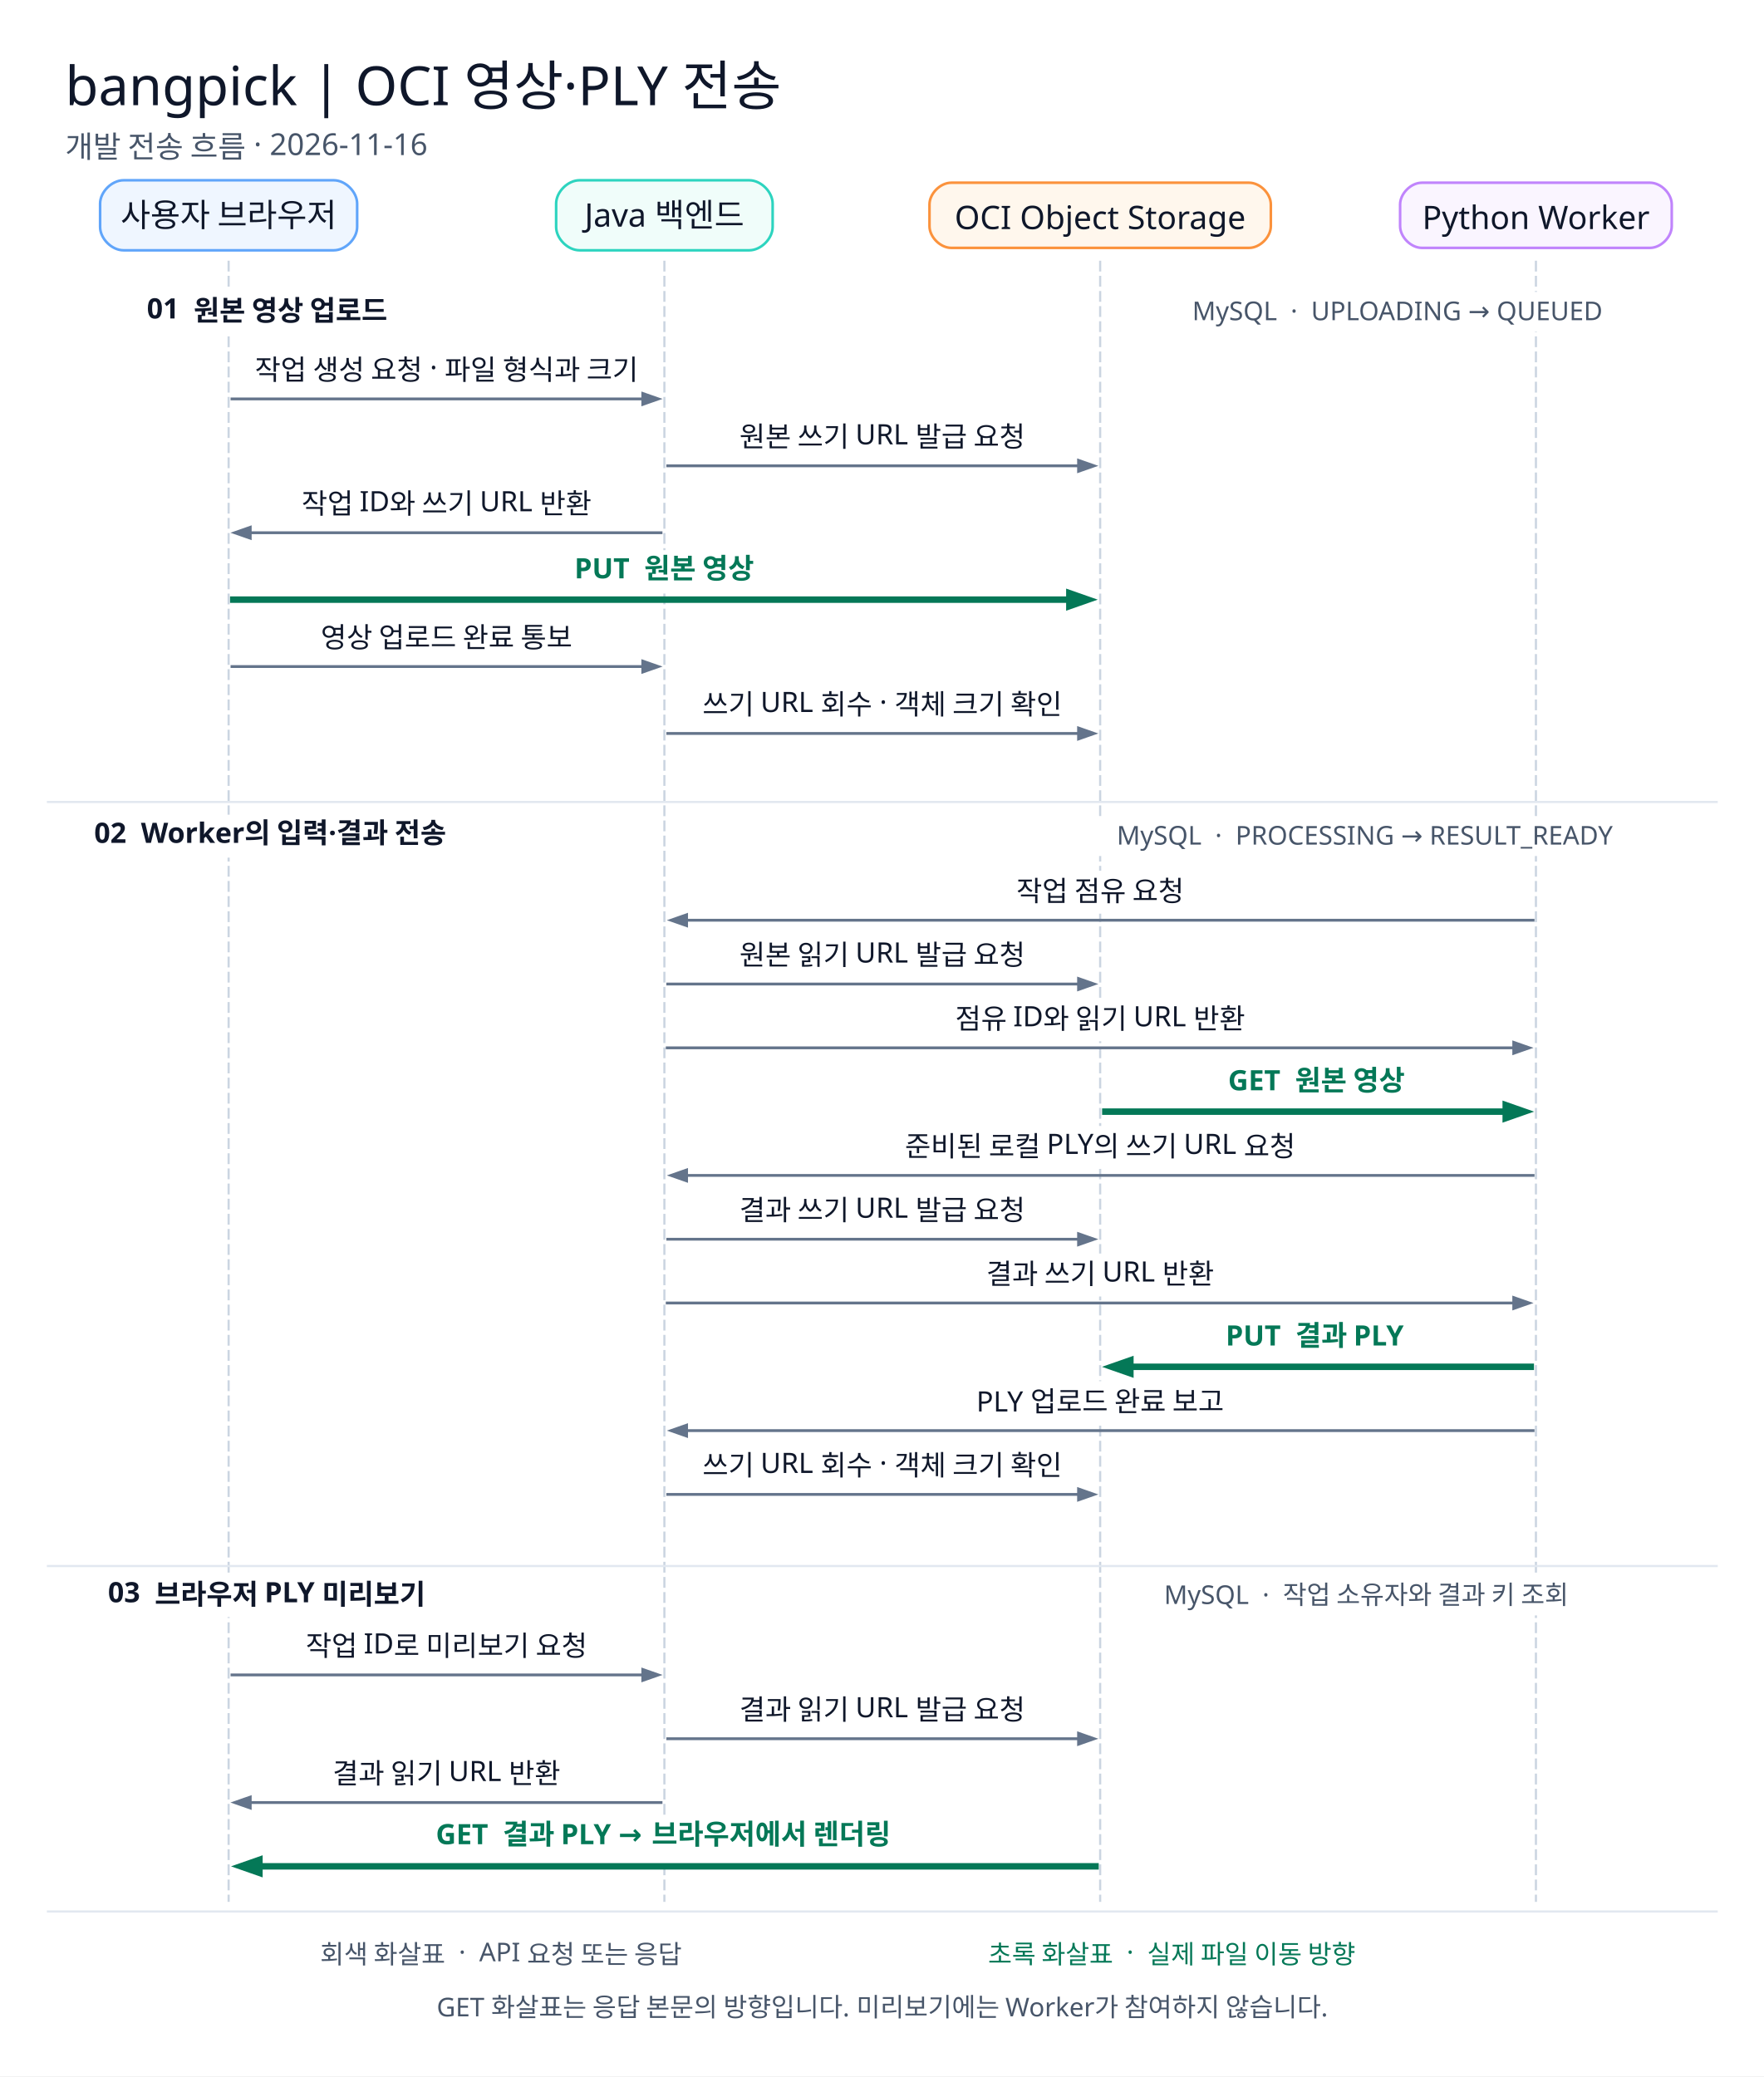
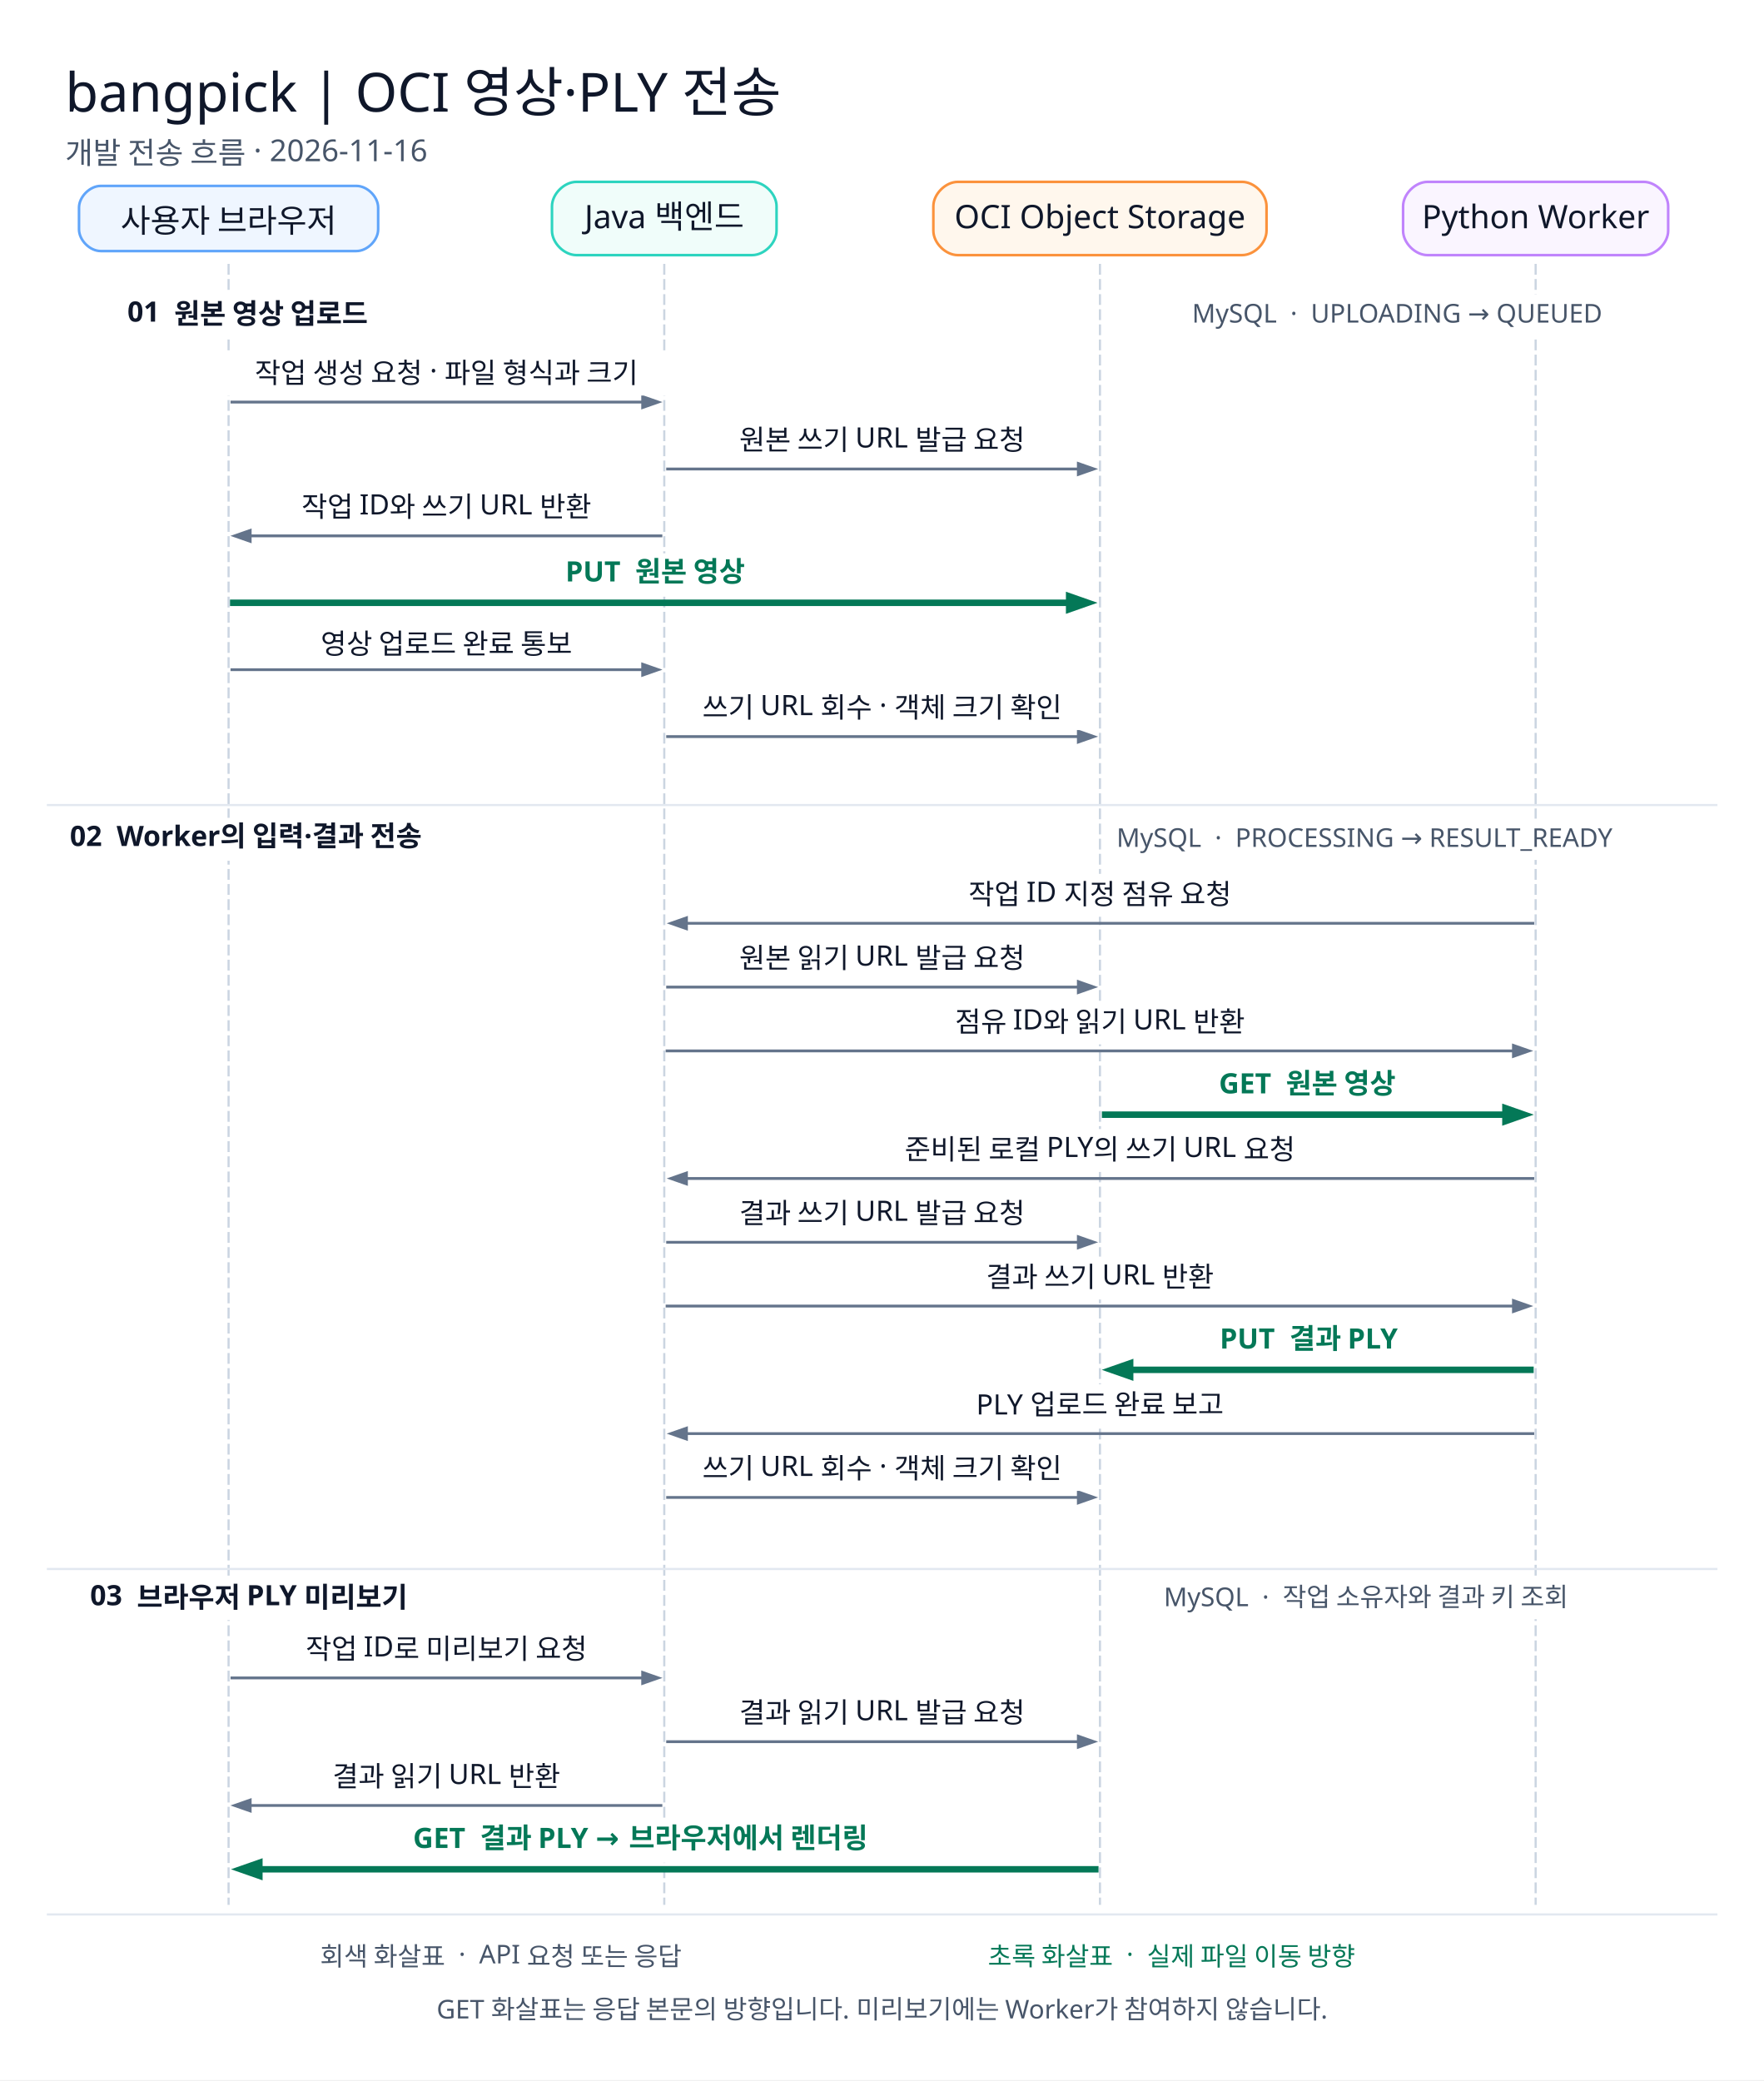
- <svg xmlns="http://www.w3.org/2000/svg" width="816pt" height="961pt" viewBox="0.00 0.00 816.00 961.00">
-   <g id="graph0" class="graph" transform="scale(1 1) rotate(0) translate(20.16 940.51)">
-     <polygon fill="white" stroke="none" points="-20.16,20.16 -20.16,-940.51 796.18,-940.51 796.18,20.16 -20.16,20.16" />
-     <text xml:space="preserve" text-anchor="start" x="10" y="-891.85" font-family="sans-serif" font-size="25.00" fill="#0f172a">bangpick | OCI 영상·PLY 전송</text>
-     <text xml:space="preserve" text-anchor="start" x="10" y="-867.6" font-family="sans-serif" font-size="14.00" fill="#475569">개발 전송 흐름 · 2026-11-16</text>
+ <svg xmlns="http://www.w3.org/2000/svg" width="816pt" height="963pt" viewBox="0.00 0.00 816.00 963.00">
+   <g id="graph0" class="graph" transform="scale(1 1) rotate(0) translate(20.16 942.38)">
+     <polygon fill="white" stroke="none" points="-20.16,20.16 -20.16,-942.38 796.18,-942.38 796.18,20.16 -20.16,20.16" />
+     <text xml:space="preserve" text-anchor="start" x="10" y="-890.72" font-family="sans-serif" font-size="25.00" fill="#0f172a">bangpick | OCI 영상·PLY 전송</text>
+     <text xml:space="preserve" text-anchor="start" x="10" y="-866.61" font-family="sans-serif" font-size="14.00" fill="#475569">개발 전송 흐름 · 2026-11-16</text>
    <g id="edge1" class="edge">
-       <path fill="none" stroke="#cbd5e1" stroke-dasharray="5,2" d="M85.61,-819.88C85.61,-791.86 85.61,-88.01 85.61,-60.53" />
+       <path fill="none" stroke="#cbd5e1" stroke-dasharray="5,2" d="M85.61,-820.26C85.61,-792.24 85.61,-88.39 85.61,-60.9" />
    </g>
    <g id="edge2" class="edge">
-       <path fill="none" stroke="#cbd5e1" stroke-dasharray="5,2" d="M287.21,-819.88C287.21,-791.86 287.21,-88.01 287.21,-60.53" />
+       <path fill="none" stroke="#cbd5e1" stroke-dasharray="5,2" d="M287.21,-820.26C287.21,-792.24 287.21,-88.39 287.21,-60.9" />
    </g>
    <g id="edge3" class="edge">
-       <path fill="none" stroke="#cbd5e1" stroke-dasharray="5,2" d="M488.81,-819.88C488.81,-791.86 488.81,-88.01 488.81,-60.53" />
+       <path fill="none" stroke="#cbd5e1" stroke-dasharray="5,2" d="M488.81,-820.26C488.81,-792.24 488.81,-88.39 488.81,-60.9" />
    </g>
    <g id="edge4" class="edge">
-       <path fill="none" stroke="#cbd5e1" stroke-dasharray="5,2" d="M690.41,-819.88C690.41,-791.86 690.41,-88.01 690.41,-60.53" />
+       <path fill="none" stroke="#cbd5e1" stroke-dasharray="5,2" d="M690.41,-820.26C690.41,-792.24 690.41,-88.39 690.41,-60.9" />
    </g>
    <g id="edge5" class="edge">
-       <path fill="none" stroke="#e2e8f0" d="M1.52,-569.46C30.05,-569.46 746.55,-569.46 774.53,-569.46" />
+       <path fill="none" stroke="#e2e8f0" d="M1.52,-569.84C30.05,-569.84 746.55,-569.84 774.53,-569.84" />
    </g>
    <g id="edge6" class="edge">
-       <path fill="none" stroke="#e2e8f0" d="M1.52,-215.94C30.05,-215.94 746.55,-215.94 774.53,-215.94" />
+       <path fill="none" stroke="#e2e8f0" d="M1.52,-216.31C30.05,-216.31 746.55,-216.31 774.53,-216.31" />
    </g>
    <g id="edge7" class="edge">
-       <path fill="none" stroke="#e2e8f0" d="M1.52,-56.1C30.05,-56.1 746.55,-56.1 774.53,-56.1" />
+       <path fill="none" stroke="#e2e8f0" d="M1.52,-56.47C30.05,-56.47 746.55,-56.47 774.53,-56.47" />
    </g>
    <g id="edge8" class="edge">
-       <path fill="none" stroke="#64748b" stroke-width="1.3" d="M86.51,-755.94C99.04,-755.94 238.92,-755.94 277.44,-755.94" />
-       <polygon fill="#64748b" stroke="#64748b" stroke-width="1.3" points="277.21,-758.46 284.41,-755.94 277.21,-753.42 277.21,-758.46" />
+       <path fill="none" stroke="#64748b" stroke-width="1.3" d="M86.51,-756.32C99.04,-756.32 238.92,-756.32 277.44,-756.32" />
+       <polygon fill="#64748b" stroke="#64748b" stroke-width="1.3" points="277.21,-758.84 284.41,-756.32 277.21,-753.8 277.21,-758.84" />
    </g>
    <g id="edge9" class="edge">
-       <path fill="none" stroke="#64748b" stroke-width="1.3" d="M288.11,-724.98C300.64,-724.98 440.52,-724.98 479.04,-724.98" />
-       <polygon fill="#64748b" stroke="#64748b" stroke-width="1.3" points="478.81,-727.5 486.01,-724.98 478.81,-722.46 478.81,-727.5" />
+       <path fill="none" stroke="#64748b" stroke-width="1.3" d="M288.11,-725.35C300.64,-725.35 440.52,-725.35 479.04,-725.35" />
+       <polygon fill="#64748b" stroke="#64748b" stroke-width="1.3" points="478.81,-727.88 486.01,-725.36 478.81,-722.84 478.81,-727.88" />
    </g>
    <g id="edge10" class="edge">
-       <path fill="none" stroke="#64748b" stroke-width="1.3" d="M286.31,-694.02C273.78,-694.02 133.89,-694.02 95.37,-694.02" />
-       <polygon fill="#64748b" stroke="#64748b" stroke-width="1.3" points="95.61,-691.5 88.41,-694.02 95.61,-696.54 95.61,-691.5" />
+       <path fill="none" stroke="#64748b" stroke-width="1.3" d="M286.31,-694.4C273.78,-694.4 133.89,-694.4 95.37,-694.4" />
+       <polygon fill="#64748b" stroke="#64748b" stroke-width="1.3" points="95.61,-691.88 88.41,-694.4 95.61,-696.92 95.61,-691.88" />
    </g>
    <g id="edge11" class="edge">
-       <path fill="none" stroke="#047857" stroke-width="3" d="M86.26,-663.06C102.22,-663.06 405.56,-663.06 474.81,-663.06" />
-       <polygon fill="#047857" stroke="#047857" stroke-width="3" points="474.56,-666.07 483.16,-663.06 474.56,-660.05 474.56,-666.07" />
+       <path fill="none" stroke="#047857" stroke-width="3" d="M86.26,-663.43C102.22,-663.43 405.56,-663.43 474.81,-663.43" />
+       <polygon fill="#047857" stroke="#047857" stroke-width="3" points="474.56,-666.45 483.16,-663.44 474.56,-660.43 474.56,-666.45" />
    </g>
    <g id="edge12" class="edge">
-       <path fill="none" stroke="#64748b" stroke-width="1.3" d="M86.51,-632.1C99.04,-632.1 238.92,-632.1 277.44,-632.1" />
-       <polygon fill="#64748b" stroke="#64748b" stroke-width="1.3" points="277.21,-634.62 284.41,-632.1 277.21,-629.58 277.21,-634.62" />
+       <path fill="none" stroke="#64748b" stroke-width="1.3" d="M86.51,-632.47C99.04,-632.47 238.92,-632.47 277.44,-632.47" />
+       <polygon fill="#64748b" stroke="#64748b" stroke-width="1.3" points="277.21,-635 284.41,-632.48 277.21,-629.96 277.21,-635" />
    </g>
    <g id="edge13" class="edge">
-       <path fill="none" stroke="#64748b" stroke-width="1.3" d="M288.11,-601.14C300.64,-601.14 440.52,-601.14 479.04,-601.14" />
-       <polygon fill="#64748b" stroke="#64748b" stroke-width="1.3" points="478.81,-603.66 486.01,-601.14 478.81,-598.62 478.81,-603.66" />
+       <path fill="none" stroke="#64748b" stroke-width="1.3" d="M288.11,-601.52C300.64,-601.52 440.52,-601.52 479.04,-601.52" />
+       <polygon fill="#64748b" stroke="#64748b" stroke-width="1.3" points="478.81,-604.04 486.01,-601.52 478.81,-599 478.81,-604.04" />
    </g>
    <g id="edge14" class="edge">
-       <path fill="none" stroke="#64748b" stroke-width="1.3" d="M689.75,-514.74C673.49,-514.74 358.69,-514.74 297.47,-514.74" />
-       <polygon fill="#64748b" stroke="#64748b" stroke-width="1.3" points="297.48,-512.22 290.28,-514.74 297.48,-517.26 297.48,-512.22" />
+       <path fill="none" stroke="#64748b" stroke-width="1.3" d="M689.75,-515.12C673.49,-515.12 358.69,-515.12 297.47,-515.12" />
+       <polygon fill="#64748b" stroke="#64748b" stroke-width="1.3" points="297.48,-512.6 290.28,-515.12 297.48,-517.64 297.48,-512.6" />
    </g>
    <g id="edge15" class="edge">
-       <path fill="none" stroke="#64748b" stroke-width="1.3" d="M288.11,-485.22C300.64,-485.22 440.52,-485.22 479.04,-485.22" />
-       <polygon fill="#64748b" stroke="#64748b" stroke-width="1.3" points="478.81,-487.74 486.01,-485.22 478.81,-482.7 478.81,-487.74" />
+       <path fill="none" stroke="#64748b" stroke-width="1.3" d="M288.11,-485.59C300.64,-485.59 440.52,-485.59 479.04,-485.59" />
+       <polygon fill="#64748b" stroke="#64748b" stroke-width="1.3" points="478.81,-488.12 486.01,-485.6 478.81,-483.08 478.81,-488.12" />
    </g>
    <g id="edge16" class="edge">
-       <path fill="none" stroke="#64748b" stroke-width="1.3" d="M287.86,-455.7C304.13,-455.7 618.93,-455.7 680.14,-455.7" />
-       <polygon fill="#64748b" stroke="#64748b" stroke-width="1.3" points="680.14,-458.22 687.34,-455.7 680.14,-453.18 680.14,-458.22" />
+       <path fill="none" stroke="#64748b" stroke-width="1.3" d="M287.86,-456.07C304.13,-456.07 618.93,-456.07 680.14,-456.07" />
+       <polygon fill="#64748b" stroke="#64748b" stroke-width="1.3" points="680.14,-458.6 687.34,-456.08 680.14,-453.56 680.14,-458.6" />
    </g>
    <g id="edge17" class="edge">
-       <path fill="none" stroke="#047857" stroke-width="3" d="M489.71,-426.18C501.83,-426.18 633.12,-426.18 676.55,-426.18" />
-       <polygon fill="#047857" stroke="#047857" stroke-width="3" points="676.44,-429.19 685.04,-426.18 676.44,-423.17 676.44,-429.19" />
+       <path fill="none" stroke="#047857" stroke-width="3" d="M489.71,-426.55C501.83,-426.55 633.12,-426.55 676.55,-426.55" />
+       <polygon fill="#047857" stroke="#047857" stroke-width="3" points="676.44,-429.57 685.04,-426.56 676.44,-423.55 676.44,-429.57" />
    </g>
    <g id="edge18" class="edge">
-       <path fill="none" stroke="#64748b" stroke-width="1.3" d="M689.75,-396.66C673.49,-396.66 358.69,-396.66 297.47,-396.66" />
-       <polygon fill="#64748b" stroke="#64748b" stroke-width="1.3" points="297.48,-394.14 290.28,-396.66 297.48,-399.18 297.48,-394.14" />
+       <path fill="none" stroke="#64748b" stroke-width="1.3" d="M689.75,-397.03C673.49,-397.03 358.69,-397.03 297.47,-397.03" />
+       <polygon fill="#64748b" stroke="#64748b" stroke-width="1.3" points="297.48,-394.52 290.28,-397.04 297.48,-399.56 297.48,-394.52" />
    </g>
    <g id="edge19" class="edge">
-       <path fill="none" stroke="#64748b" stroke-width="1.3" d="M288.11,-367.14C300.64,-367.14 440.52,-367.14 479.04,-367.14" />
-       <polygon fill="#64748b" stroke="#64748b" stroke-width="1.3" points="478.81,-369.66 486.01,-367.14 478.81,-364.62 478.81,-369.66" />
+       <path fill="none" stroke="#64748b" stroke-width="1.3" d="M288.11,-367.51C300.64,-367.51 440.52,-367.51 479.04,-367.51" />
+       <polygon fill="#64748b" stroke="#64748b" stroke-width="1.3" points="478.81,-370.04 486.01,-367.52 478.81,-365 478.81,-370.04" />
    </g>
    <g id="edge20" class="edge">
-       <path fill="none" stroke="#64748b" stroke-width="1.3" d="M287.86,-337.62C304.13,-337.62 618.93,-337.62 680.14,-337.62" />
-       <polygon fill="#64748b" stroke="#64748b" stroke-width="1.3" points="680.14,-340.14 687.34,-337.62 680.14,-335.1 680.14,-340.14" />
+       <path fill="none" stroke="#64748b" stroke-width="1.3" d="M287.86,-337.99C304.13,-337.99 618.93,-337.99 680.14,-337.99" />
+       <polygon fill="#64748b" stroke="#64748b" stroke-width="1.3" points="680.14,-340.52 687.34,-338 680.14,-335.48 680.14,-340.52" />
    </g>
    <g id="edge21" class="edge">
-       <path fill="none" stroke="#047857" stroke-width="3" d="M689.51,-308.1C677.39,-308.1 546.1,-308.1 502.67,-308.1" />
-       <polygon fill="#047857" stroke="#047857" stroke-width="3" points="502.78,-305.09 494.18,-308.1 502.78,-311.11 502.78,-305.09" />
+       <path fill="none" stroke="#047857" stroke-width="3" d="M689.51,-308.48C677.39,-308.48 546.1,-308.48 502.67,-308.48" />
+       <polygon fill="#047857" stroke="#047857" stroke-width="3" points="502.78,-305.47 494.18,-308.48 502.78,-311.49 502.78,-305.47" />
    </g>
    <g id="edge22" class="edge">
-       <path fill="none" stroke="#64748b" stroke-width="1.3" d="M689.75,-278.58C673.49,-278.58 358.69,-278.58 297.47,-278.58" />
-       <polygon fill="#64748b" stroke="#64748b" stroke-width="1.3" points="297.48,-276.06 290.28,-278.58 297.48,-281.1 297.48,-276.06" />
+       <path fill="none" stroke="#64748b" stroke-width="1.3" d="M689.75,-278.96C673.49,-278.96 358.69,-278.96 297.47,-278.96" />
+       <polygon fill="#64748b" stroke="#64748b" stroke-width="1.3" points="297.48,-276.44 290.28,-278.96 297.48,-281.48 297.48,-276.44" />
    </g>
    <g id="edge23" class="edge">
-       <path fill="none" stroke="#64748b" stroke-width="1.3" d="M288.11,-249.06C300.64,-249.06 440.52,-249.06 479.04,-249.06" />
-       <polygon fill="#64748b" stroke="#64748b" stroke-width="1.3" points="478.81,-251.58 486.01,-249.06 478.81,-246.54 478.81,-251.58" />
+       <path fill="none" stroke="#64748b" stroke-width="1.3" d="M288.11,-249.43C300.64,-249.43 440.52,-249.43 479.04,-249.43" />
+       <polygon fill="#64748b" stroke="#64748b" stroke-width="1.3" points="478.81,-251.96 486.01,-249.44 478.81,-246.92 478.81,-251.96" />
    </g>
    <g id="edge24" class="edge">
-       <path fill="none" stroke="#64748b" stroke-width="1.3" d="M86.51,-165.54C99.04,-165.54 238.92,-165.54 277.44,-165.54" />
-       <polygon fill="#64748b" stroke="#64748b" stroke-width="1.3" points="277.21,-168.06 284.41,-165.54 277.21,-163.02 277.21,-168.06" />
+       <path fill="none" stroke="#64748b" stroke-width="1.3" d="M86.51,-165.91C99.04,-165.91 238.92,-165.91 277.44,-165.91" />
+       <polygon fill="#64748b" stroke="#64748b" stroke-width="1.3" points="277.21,-168.44 284.41,-165.92 277.21,-163.4 277.21,-168.44" />
    </g>
    <g id="edge25" class="edge">
-       <path fill="none" stroke="#64748b" stroke-width="1.3" d="M288.11,-136.02C300.64,-136.02 440.52,-136.02 479.04,-136.02" />
-       <polygon fill="#64748b" stroke="#64748b" stroke-width="1.3" points="478.81,-138.54 486.01,-136.02 478.81,-133.5 478.81,-138.54" />
+       <path fill="none" stroke="#64748b" stroke-width="1.3" d="M288.11,-136.4C300.64,-136.4 440.52,-136.4 479.04,-136.4" />
+       <polygon fill="#64748b" stroke="#64748b" stroke-width="1.3" points="478.81,-138.92 486.01,-136.4 478.81,-133.88 478.81,-138.92" />
    </g>
    <g id="edge26" class="edge">
-       <path fill="none" stroke="#64748b" stroke-width="1.3" d="M286.31,-106.5C273.78,-106.5 133.89,-106.5 95.37,-106.5" />
-       <polygon fill="#64748b" stroke="#64748b" stroke-width="1.3" points="95.61,-103.98 88.41,-106.5 95.61,-109.02 95.61,-103.98" />
+       <path fill="none" stroke="#64748b" stroke-width="1.3" d="M286.31,-106.88C273.78,-106.88 133.89,-106.88 95.37,-106.88" />
+       <polygon fill="#64748b" stroke="#64748b" stroke-width="1.3" points="95.61,-104.36 88.41,-106.88 95.61,-109.4 95.61,-104.36" />
    </g>
    <g id="edge27" class="edge">
-       <path fill="none" stroke="#047857" stroke-width="3" d="M488.15,-76.98C472.19,-76.98 168.86,-76.98 99.6,-76.98" />
-       <polygon fill="#047857" stroke="#047857" stroke-width="3" points="99.85,-73.97 91.25,-76.98 99.85,-79.99 99.85,-73.97" />
+       <path fill="none" stroke="#047857" stroke-width="3" d="M488.15,-77.35C472.19,-77.35 168.86,-77.35 99.6,-77.35" />
+       <polygon fill="#047857" stroke="#047857" stroke-width="3" points="99.85,-74.35 91.25,-77.36 99.85,-80.37 99.85,-74.35" />
    </g>
    <g id="node55" class="node">
-       <path fill="#eff6ff" stroke="#60a5fa" stroke-width="1.2" d="M134.27,-857.1C134.27,-857.1 36.95,-857.1 36.95,-857.1 31.55,-857.1 26.15,-851.7 26.15,-846.3 26.15,-846.3 26.15,-835.5 26.15,-835.5 26.15,-830.1 31.55,-824.7 36.95,-824.7 36.95,-824.7 134.27,-824.7 134.27,-824.7 139.67,-824.7 145.07,-830.1 145.07,-835.5 145.07,-835.5 145.07,-846.3 145.07,-846.3 145.07,-851.7 139.67,-857.1 134.27,-857.1" />
-       <text xml:space="preserve" text-anchor="middle" x="85.61" y="-835.65" font-family="sans-serif" font-size="15.00" fill="#0f172a">사용자 브라우저</text>
+       <path fill="#eff6ff" stroke="#60a5fa" stroke-width="1.2" d="M144.77,-856.35C144.77,-856.35 26.45,-856.35 26.45,-856.35 21.42,-856.35 16.4,-851.32 16.4,-846.3 16.4,-846.3 16.4,-836.25 16.4,-836.25 16.4,-831.22 21.42,-826.2 26.45,-826.2 26.45,-826.2 144.77,-826.2 144.77,-826.2 149.79,-826.2 154.82,-831.22 154.82,-836.25 154.82,-836.25 154.82,-846.3 154.82,-846.3 154.82,-851.32 149.79,-856.35 144.77,-856.35" />
+       <text xml:space="preserve" text-anchor="middle" x="85.61" y="-834.9" font-family="sans-serif" font-size="15.00" fill="#0f172a">사용자 브라우저</text>
    </g>
    <g id="node56" class="node">
-       <path fill="#f0fdfa" stroke="#2dd4bf" stroke-width="1.2" d="M326.49,-857.1C326.49,-857.1 247.92,-857.1 247.92,-857.1 242.52,-857.1 237.12,-851.7 237.12,-846.3 237.12,-846.3 237.12,-835.5 237.12,-835.5 237.12,-830.1 242.52,-824.7 247.92,-824.7 247.92,-824.7 326.49,-824.7 326.49,-824.7 331.89,-824.7 337.29,-830.1 337.29,-835.5 337.29,-835.5 337.29,-846.3 337.29,-846.3 337.29,-851.7 331.89,-857.1 326.49,-857.1" />
-       <text xml:space="preserve" text-anchor="middle" x="287.21" y="-835.65" font-family="sans-serif" font-size="15.00" fill="#0f172a">Java 백엔드</text>
+       <path fill="#f0fdfa" stroke="#2dd4bf" stroke-width="1.2" d="M327.87,-858.22C327.87,-858.22 246.55,-858.22 246.55,-858.22 240.9,-858.22 235.25,-852.57 235.25,-846.92 235.25,-846.92 235.25,-835.62 235.25,-835.62 235.25,-829.97 240.9,-824.32 246.55,-824.32 246.55,-824.32 327.87,-824.32 327.87,-824.32 333.52,-824.32 339.17,-829.97 339.17,-835.62 339.17,-835.62 339.17,-846.92 339.17,-846.92 339.17,-852.57 333.52,-858.22 327.87,-858.22" />
+       <text xml:space="preserve" text-anchor="middle" x="287.21" y="-836.77" font-family="sans-serif" font-size="15.00" fill="#0f172a">Java 백엔드</text>
    </g>
    <g id="node57" class="node">
-       <path fill="#fff7ed" stroke="#fb923c" stroke-width="1.2" d="M557.72,-855.97C557.72,-855.97 419.9,-855.97 419.9,-855.97 414.87,-855.97 409.85,-850.95 409.85,-845.92 409.85,-845.92 409.85,-835.87 409.85,-835.87 409.85,-830.85 414.87,-825.82 419.9,-825.82 419.9,-825.82 557.72,-825.82 557.72,-825.82 562.74,-825.82 567.77,-830.85 567.77,-835.87 567.77,-835.87 567.77,-845.92 567.77,-845.92 567.77,-850.95 562.74,-855.97 557.72,-855.97" />
-       <text xml:space="preserve" text-anchor="middle" x="488.81" y="-834.52" font-family="sans-serif" font-size="15.00" fill="#0f172a">OCI Object Storage</text>
+       <path fill="#fff7ed" stroke="#fb923c" stroke-width="1.2" d="M554.59,-858.22C554.59,-858.22 423.02,-858.22 423.02,-858.22 417.37,-858.22 411.72,-852.57 411.72,-846.92 411.72,-846.92 411.72,-835.62 411.72,-835.62 411.72,-829.97 417.37,-824.32 423.02,-824.32 423.02,-824.32 554.59,-824.32 554.59,-824.32 560.24,-824.32 565.89,-829.97 565.89,-835.62 565.89,-835.62 565.89,-846.92 565.89,-846.92 565.89,-852.57 560.24,-858.22 554.59,-858.22" />
+       <text xml:space="preserve" text-anchor="middle" x="488.81" y="-836.77" font-family="sans-serif" font-size="15.00" fill="#0f172a">OCI Object Storage</text>
    </g>
    <g id="node58" class="node">
-       <path fill="#faf5ff" stroke="#c084fc" stroke-width="1.2" d="M743.19,-855.97C743.19,-855.97 637.62,-855.97 637.62,-855.97 632.6,-855.97 627.57,-850.95 627.57,-845.92 627.57,-845.92 627.57,-835.87 627.57,-835.87 627.57,-830.85 632.6,-825.82 637.62,-825.82 637.62,-825.82 743.19,-825.82 743.19,-825.82 748.22,-825.82 753.24,-830.85 753.24,-835.87 753.24,-835.87 753.24,-845.92 753.24,-845.92 753.24,-850.95 748.22,-855.97 743.19,-855.97" />
-       <text xml:space="preserve" text-anchor="middle" x="690.41" y="-834.52" font-family="sans-serif" font-size="15.00" fill="#0f172a">Python Worker</text>
+       <path fill="#faf5ff" stroke="#c084fc" stroke-width="1.2" d="M740.44,-858.22C740.44,-858.22 640.37,-858.22 640.37,-858.22 634.72,-858.22 629.07,-852.57 629.07,-846.92 629.07,-846.92 629.07,-835.62 629.07,-835.62 629.07,-829.97 634.72,-824.32 640.37,-824.32 640.37,-824.32 740.44,-824.32 740.44,-824.32 746.09,-824.32 751.74,-829.97 751.74,-835.62 751.74,-835.62 751.74,-846.92 751.74,-846.92 751.74,-852.57 746.09,-858.22 740.44,-858.22" />
+       <text xml:space="preserve" text-anchor="middle" x="690.41" y="-836.77" font-family="sans-serif" font-size="15.00" fill="#0f172a">Python Worker</text>
    </g>
    <g id="node59" class="node">
-       <polygon fill="white" stroke="white" stroke-width="1.2" points="159.78,-805.59 44.55,-805.59 44.55,-786.93 159.78,-786.93 159.78,-805.59" />
-       <text xml:space="preserve" text-anchor="start" x="47.79" y="-793.16" font-family="sans-serif" font-weight="bold" font-size="13.00" fill="#0f172a">01  원본 영상 업로드</text>
+       <polygon fill="white" stroke="white" stroke-width="1.2" points="168.78,-805.97 35.55,-805.97 35.55,-787.31 168.78,-787.31 168.78,-805.97" />
+       <text xml:space="preserve" text-anchor="start" x="38.79" y="-793.54" font-family="sans-serif" font-weight="bold" font-size="13.00" fill="#0f172a">01  원본 영상 업로드</text>
    </g>
    <g id="node60" class="node">
-       <polygon fill="white" stroke="white" stroke-width="1.2" points="727.82,-804.84 524.84,-804.84 524.84,-787.68 727.82,-787.68 727.82,-804.84" />
-       <text xml:space="preserve" text-anchor="middle" x="626.33" y="-792.36" font-family="sans-serif" font-size="12.00" fill="#475569">MySQL  ·  UPLOADING → QUEUED</text>
+       <polygon fill="white" stroke="white" stroke-width="1.2" points="722.19,-805.59 530.46,-805.59 530.46,-787.68 722.19,-787.68 722.19,-805.59" />
+       <text xml:space="preserve" text-anchor="middle" x="626.33" y="-793.11" font-family="sans-serif" font-size="12.00" fill="#475569">MySQL  ·  UPLOADING → QUEUED</text>
    </g>
    <g id="node61" class="node">
-       <polygon fill="white" stroke="white" stroke-width="1.2" points="275.9,-778.23 96.92,-778.23 96.92,-759.57 275.9,-759.57 275.9,-778.23" />
-       <text xml:space="preserve" text-anchor="middle" x="186.41" y="-764.8" font-family="sans-serif" font-size="13.00" fill="#0f172a">작업 생성 요청 · 파일 형식과 크기</text>
+       <polygon fill="white" stroke="white" stroke-width="1.2" points="292.02,-778.6 80.79,-778.6 80.79,-759.94 292.02,-759.94 292.02,-778.6" />
+       <text xml:space="preserve" text-anchor="middle" x="186.41" y="-765.17" font-family="sans-serif" font-size="13.00" fill="#0f172a">작업 생성 요청 · 파일 형식과 크기</text>
    </g>
    <g id="node62" class="node">
-       <polygon fill="white" stroke="white" stroke-width="1.2" points="456.5,-747.27 319.52,-747.27 319.52,-728.61 456.5,-728.61 456.5,-747.27" />
-       <text xml:space="preserve" text-anchor="middle" x="388.01" y="-733.84" font-family="sans-serif" font-size="13.00" fill="#0f172a">원본 쓰기 URL 발급 요청</text>
+       <polygon fill="white" stroke="white" stroke-width="1.2" points="465.87,-747.65 310.14,-747.65 310.14,-728.99 465.87,-728.99 465.87,-747.65" />
+       <text xml:space="preserve" text-anchor="middle" x="388.01" y="-734.22" font-family="sans-serif" font-size="13.00" fill="#0f172a">원본 쓰기 URL 발급 요청</text>
    </g>
    <g id="node63" class="node">
-       <polygon fill="white" stroke="white" stroke-width="1.2" points="256.02,-716.31 116.79,-716.31 116.79,-697.65 256.02,-697.65 256.02,-716.31" />
-       <text xml:space="preserve" text-anchor="middle" x="186.41" y="-702.88" font-family="sans-serif" font-size="13.00" fill="#0f172a">작업 ID와 쓰기 URL 반환</text>
+       <polygon fill="white" stroke="white" stroke-width="1.2" points="264.65,-716.68 108.17,-716.68 108.17,-698.02 264.65,-698.02 264.65,-716.68" />
+       <text xml:space="preserve" text-anchor="middle" x="186.41" y="-703.25" font-family="sans-serif" font-size="13.00" fill="#0f172a">작업 ID와 쓰기 URL 반환</text>
    </g>
    <g id="node64" class="node">
-       <polygon fill="white" stroke="white" stroke-width="1.2" points="332.07,-685.35 242.34,-685.35 242.34,-666.69 332.07,-666.69 332.07,-685.35" />
-       <text xml:space="preserve" text-anchor="start" x="245.58" y="-672.92" font-family="sans-serif" font-weight="bold" font-size="13.00" fill="#047857">PUT  원본 영상</text>
+       <polygon fill="white" stroke="white" stroke-width="1.2" points="336.2,-685.73 238.22,-685.73 238.22,-667.07 336.2,-667.07 336.2,-685.73" />
+       <text xml:space="preserve" text-anchor="start" x="241.46" y="-673.3" font-family="sans-serif" font-weight="bold" font-size="13.00" fill="#047857">PUT  원본 영상</text>
    </g>
    <g id="node65" class="node">
-       <polygon fill="white" stroke="white" stroke-width="1.2" points="245.9,-654.39 126.92,-654.39 126.92,-635.73 245.9,-635.73 245.9,-654.39" />
-       <text xml:space="preserve" text-anchor="middle" x="186.41" y="-640.96" font-family="sans-serif" font-size="13.00" fill="#0f172a">영상 업로드 완료 통보</text>
+       <polygon fill="white" stroke="white" stroke-width="1.2" points="257.15,-653.26 115.67,-653.26 115.67,-637.6 257.15,-637.6 257.15,-653.26" />
+       <text xml:space="preserve" text-anchor="middle" x="186.41" y="-639.83" font-family="sans-serif" font-size="13.00" fill="#0f172a">영상 업로드 완료 통보</text>
    </g>
    <g id="node66" class="node">
-       <polygon fill="white" stroke="white" stroke-width="1.2" points="473.37,-623.43 302.64,-623.43 302.64,-604.77 473.37,-604.77 473.37,-623.43" />
-       <text xml:space="preserve" text-anchor="middle" x="388.01" y="-610" font-family="sans-serif" font-size="13.00" fill="#0f172a">쓰기 URL 회수 · 객체 크기 확인</text>
+       <polygon fill="white" stroke="white" stroke-width="1.2" points="484.62,-623.8 291.39,-623.8 291.39,-605.14 484.62,-605.14 484.62,-623.8" />
+       <text xml:space="preserve" text-anchor="middle" x="388.01" y="-610.37" font-family="sans-serif" font-size="13.00" fill="#0f172a">쓰기 URL 회수 · 객체 크기 확인</text>
    </g>
    <g id="node67" class="node">
-       <polygon fill="white" stroke="white" stroke-width="1.2" points="184.16,-562.95 20.18,-562.95 20.18,-544.29 184.16,-544.29 184.16,-562.95" />
-       <text xml:space="preserve" text-anchor="start" x="23.42" y="-550.52" font-family="sans-serif" font-weight="bold" font-size="13.00" fill="#0f172a">02  Worker의 입력·결과 전송</text>
+       <polygon fill="white" stroke="white" stroke-width="1.2" points="195.41,-563.32 8.93,-563.32 8.93,-544.66 195.41,-544.66 195.41,-563.32" />
+       <text xml:space="preserve" text-anchor="start" x="12.17" y="-550.89" font-family="sans-serif" font-weight="bold" font-size="13.00" fill="#0f172a">02  Worker의 입력·결과 전송</text>
    </g>
    <g id="node68" class="node">
-       <polygon fill="white" stroke="white" stroke-width="1.2" points="739.7,-562.2 482.72,-562.2 482.72,-545.04 739.7,-545.04 739.7,-562.2" />
-       <text xml:space="preserve" text-anchor="middle" x="611.21" y="-549.72" font-family="sans-serif" font-size="12.00" fill="#475569">MySQL  ·  PROCESSING → RESULT_READY</text>
+       <polygon fill="white" stroke="white" stroke-width="1.2" points="729.57,-562.95 492.84,-562.95 492.84,-545.04 729.57,-545.04 729.57,-562.95" />
+       <text xml:space="preserve" text-anchor="middle" x="611.21" y="-550.47" font-family="sans-serif" font-size="12.00" fill="#475569">MySQL  ·  PROCESSING → RESULT_READY</text>
    </g>
    <g id="node69" class="node">
-       <polygon fill="white" stroke="white" stroke-width="1.2" points="529.55,-537.03 448.07,-537.03 448.07,-518.37 529.55,-518.37 529.55,-537.03" />
-       <text xml:space="preserve" text-anchor="middle" x="488.81" y="-523.6" font-family="sans-serif" font-size="13.00" fill="#0f172a">작업 점유 요청</text>
+       <polygon fill="white" stroke="white" stroke-width="1.2" points="561.8,-537.4 415.82,-537.4 415.82,-518.74 561.8,-518.74 561.8,-537.4" />
+       <text xml:space="preserve" text-anchor="middle" x="488.81" y="-523.97" font-family="sans-serif" font-size="13.00" fill="#0f172a">작업 ID 지정 점유 요청</text>
    </g>
    <g id="node70" class="node">
-       <polygon fill="white" stroke="white" stroke-width="1.2" points="456.5,-507.51 319.52,-507.51 319.52,-488.85 456.5,-488.85 456.5,-507.51" />
-       <text xml:space="preserve" text-anchor="middle" x="388.01" y="-494.08" font-family="sans-serif" font-size="13.00" fill="#0f172a">원본 읽기 URL 발급 요청</text>
+       <polygon fill="white" stroke="white" stroke-width="1.2" points="465.87,-507.88 310.14,-507.88 310.14,-489.22 465.87,-489.22 465.87,-507.88" />
+       <text xml:space="preserve" text-anchor="middle" x="388.01" y="-494.45" font-family="sans-serif" font-size="13.00" fill="#0f172a">원본 읽기 URL 발급 요청</text>
    </g>
    <g id="node71" class="node">
-       <polygon fill="white" stroke="white" stroke-width="1.2" points="558.42,-477.99 419.19,-477.99 419.19,-459.33 558.42,-459.33 558.42,-477.99" />
-       <text xml:space="preserve" text-anchor="middle" x="488.81" y="-464.56" font-family="sans-serif" font-size="13.00" fill="#0f172a">점유 ID와 읽기 URL 반환</text>
+       <polygon fill="white" stroke="white" stroke-width="1.2" points="567.05,-478.36 410.57,-478.36 410.57,-459.7 567.05,-459.7 567.05,-478.36" />
+       <text xml:space="preserve" text-anchor="middle" x="488.81" y="-464.93" font-family="sans-serif" font-size="13.00" fill="#0f172a">점유 ID와 읽기 URL 반환</text>
    </g>
    <g id="node72" class="node">
-       <polygon fill="white" stroke="white" stroke-width="1.2" points="634.47,-448.47 544.74,-448.47 544.74,-429.81 634.47,-429.81 634.47,-448.47" />
-       <text xml:space="preserve" text-anchor="start" x="547.98" y="-436.04" font-family="sans-serif" font-weight="bold" font-size="13.00" fill="#047857">GET  원본 영상</text>
+       <polygon fill="white" stroke="white" stroke-width="1.2" points="638.6,-448.84 540.62,-448.84 540.62,-430.18 638.6,-430.18 638.6,-448.84" />
+       <text xml:space="preserve" text-anchor="start" x="543.86" y="-436.41" font-family="sans-serif" font-weight="bold" font-size="13.00" fill="#047857">GET  원본 영상</text>
    </g>
    <g id="node73" class="node">
-       <polygon fill="white" stroke="white" stroke-width="1.2" points="582.42,-418.95 395.19,-418.95 395.19,-400.29 582.42,-400.29 582.42,-418.95" />
-       <text xml:space="preserve" text-anchor="middle" x="488.81" y="-405.52" font-family="sans-serif" font-size="13.00" fill="#0f172a">준비된 로컬 PLY의 쓰기 URL 요청</text>
+       <polygon fill="white" stroke="white" stroke-width="1.2" points="592.92,-419.32 384.69,-419.32 384.69,-400.66 592.92,-400.66 592.92,-419.32" />
+       <text xml:space="preserve" text-anchor="middle" x="488.81" y="-405.89" font-family="sans-serif" font-size="13.00" fill="#0f172a">준비된 로컬 PLY의 쓰기 URL 요청</text>
    </g>
    <g id="node74" class="node">
-       <polygon fill="white" stroke="white" stroke-width="1.2" points="456.5,-389.43 319.52,-389.43 319.52,-370.77 456.5,-370.77 456.5,-389.43" />
-       <text xml:space="preserve" text-anchor="middle" x="388.01" y="-376" font-family="sans-serif" font-size="13.00" fill="#0f172a">결과 쓰기 URL 발급 요청</text>
+       <polygon fill="white" stroke="white" stroke-width="1.2" points="465.87,-389.8 310.14,-389.8 310.14,-371.14 465.87,-371.14 465.87,-389.8" />
+       <text xml:space="preserve" text-anchor="middle" x="388.01" y="-376.37" font-family="sans-serif" font-size="13.00" fill="#0f172a">결과 쓰기 URL 발급 요청</text>
    </g>
    <g id="node75" class="node">
-       <polygon fill="white" stroke="white" stroke-width="1.2" points="544.17,-359.91 433.44,-359.91 433.44,-341.25 544.17,-341.25 544.17,-359.91" />
-       <text xml:space="preserve" text-anchor="middle" x="488.81" y="-346.48" font-family="sans-serif" font-size="13.00" fill="#0f172a">결과 쓰기 URL 반환</text>
+       <polygon fill="white" stroke="white" stroke-width="1.2" points="550.55,-360.28 427.07,-360.28 427.07,-341.62 550.55,-341.62 550.55,-360.28" />
+       <text xml:space="preserve" text-anchor="middle" x="488.81" y="-346.85" font-family="sans-serif" font-size="13.00" fill="#0f172a">결과 쓰기 URL 반환</text>
    </g>
    <g id="node76" class="node">
-       <polygon fill="white" stroke="white" stroke-width="1.2" points="635.6,-330.39 543.62,-330.39 543.62,-311.73 635.6,-311.73 635.6,-330.39" />
-       <text xml:space="preserve" text-anchor="start" x="546.86" y="-317.96" font-family="sans-serif" font-weight="bold" font-size="13.00" fill="#047857">PUT  결과 PLY</text>
+       <polygon fill="white" stroke="white" stroke-width="1.2" points="638.22,-330.76 540.99,-330.76 540.99,-312.1 638.22,-312.1 638.22,-330.76" />
+       <text xml:space="preserve" text-anchor="start" x="544.23" y="-318.33" font-family="sans-serif" font-weight="bold" font-size="13.00" fill="#047857">PUT  결과 PLY</text>
    </g>
    <g id="node77" class="node">
-       <polygon fill="white" stroke="white" stroke-width="1.2" points="549.05,-300.87 428.57,-300.87 428.57,-282.21 549.05,-282.21 549.05,-300.87" />
-       <text xml:space="preserve" text-anchor="middle" x="488.81" y="-287.44" font-family="sans-serif" font-size="13.00" fill="#0f172a">PLY 업로드 완료 보고</text>
+       <polygon fill="white" stroke="white" stroke-width="1.2" points="555.42,-301.24 422.19,-301.24 422.19,-282.58 555.42,-282.58 555.42,-301.24" />
+       <text xml:space="preserve" text-anchor="middle" x="488.81" y="-287.81" font-family="sans-serif" font-size="13.00" fill="#0f172a">PLY 업로드 완료 보고</text>
    </g>
    <g id="node78" class="node">
-       <polygon fill="white" stroke="white" stroke-width="1.2" points="473.37,-271.35 302.64,-271.35 302.64,-252.69 473.37,-252.69 473.37,-271.35" />
-       <text xml:space="preserve" text-anchor="middle" x="388.01" y="-257.92" font-family="sans-serif" font-size="13.00" fill="#0f172a">쓰기 URL 회수 · 객체 크기 확인</text>
+       <polygon fill="white" stroke="white" stroke-width="1.2" points="484.62,-271.73 291.39,-271.73 291.39,-253.07 484.62,-253.07 484.62,-271.73" />
+       <text xml:space="preserve" text-anchor="middle" x="388.01" y="-258.3" font-family="sans-serif" font-size="13.00" fill="#0f172a">쓰기 URL 회수 · 객체 크기 확인</text>
    </g>
    <g id="node79" class="node">
-       <polygon fill="white" stroke="white" stroke-width="1.2" points="177.78,-211.59 26.55,-211.59 26.55,-192.93 177.78,-192.93 177.78,-211.59" />
-       <text xml:space="preserve" text-anchor="start" x="29.79" y="-199.16" font-family="sans-serif" font-weight="bold" font-size="13.00" fill="#0f172a">03  브라우저 PLY 미리보기</text>
+       <polygon fill="white" stroke="white" stroke-width="1.2" points="186.03,-211.96 18.3,-211.96 18.3,-193.3 186.03,-193.3 186.03,-211.96" />
+       <text xml:space="preserve" text-anchor="start" x="21.54" y="-199.53" font-family="sans-serif" font-weight="bold" font-size="13.00" fill="#0f172a">03  브라우저 PLY 미리보기</text>
    </g>
    <g id="node80" class="node">
-       <polygon fill="white" stroke="white" stroke-width="1.2" points="706.29,-210.84 517.56,-210.84 517.56,-193.68 706.29,-193.68 706.29,-210.84" />
-       <text xml:space="preserve" text-anchor="middle" x="611.93" y="-198.36" font-family="sans-serif" font-size="12.00" fill="#475569">MySQL  ·  작업 소유자와 결과 키 조회</text>
+       <polygon fill="white" stroke="white" stroke-width="1.2" points="720.92,-211.59 502.94,-211.59 502.94,-193.68 720.92,-193.68 720.92,-211.59" />
+       <text xml:space="preserve" text-anchor="middle" x="611.93" y="-199.11" font-family="sans-serif" font-size="12.00" fill="#475569">MySQL  ·  작업 소유자와 결과 키 조회</text>
    </g>
    <g id="node81" class="node">
-       <polygon fill="white" stroke="white" stroke-width="1.2" points="252.65,-187.83 120.17,-187.83 120.17,-169.17 252.65,-169.17 252.65,-187.83" />
-       <text xml:space="preserve" text-anchor="middle" x="186.41" y="-174.4" font-family="sans-serif" font-size="13.00" fill="#0f172a">작업 ID로 미리보기 요청</text>
+       <polygon fill="white" stroke="white" stroke-width="1.2" points="263.9,-188.2 108.92,-188.2 108.92,-169.54 263.9,-169.54 263.9,-188.2" />
+       <text xml:space="preserve" text-anchor="middle" x="186.41" y="-174.77" font-family="sans-serif" font-size="13.00" fill="#0f172a">작업 ID로 미리보기 요청</text>
    </g>
    <g id="node82" class="node">
-       <polygon fill="white" stroke="white" stroke-width="1.2" points="456.5,-158.31 319.52,-158.31 319.52,-139.65 456.5,-139.65 456.5,-158.31" />
-       <text xml:space="preserve" text-anchor="middle" x="388.01" y="-144.88" font-family="sans-serif" font-size="13.00" fill="#0f172a">결과 읽기 URL 발급 요청</text>
+       <polygon fill="white" stroke="white" stroke-width="1.2" points="465.87,-158.68 310.14,-158.68 310.14,-140.02 465.87,-140.02 465.87,-158.68" />
+       <text xml:space="preserve" text-anchor="middle" x="388.01" y="-145.25" font-family="sans-serif" font-size="13.00" fill="#0f172a">결과 읽기 URL 발급 요청</text>
    </g>
    <g id="node83" class="node">
-       <polygon fill="white" stroke="white" stroke-width="1.2" points="241.77,-128.79 131.04,-128.79 131.04,-110.13 241.77,-110.13 241.77,-128.79" />
-       <text xml:space="preserve" text-anchor="middle" x="186.41" y="-115.36" font-family="sans-serif" font-size="13.00" fill="#0f172a">결과 읽기 URL 반환</text>
+       <polygon fill="white" stroke="white" stroke-width="1.2" points="248.15,-129.17 124.67,-129.17 124.67,-110.51 248.15,-110.51 248.15,-129.17" />
+       <text xml:space="preserve" text-anchor="middle" x="186.41" y="-115.74" font-family="sans-serif" font-size="13.00" fill="#0f172a">결과 읽기 URL 반환</text>
    </g>
    <g id="node84" class="node">
-       <polygon fill="white" stroke="white" stroke-width="1.2" points="396.2,-99.65 178.22,-99.65 178.22,-80.24 396.2,-80.24 396.2,-99.65" />
-       <text xml:space="preserve" text-anchor="start" x="181.46" y="-87.22" font-family="sans-serif" font-weight="bold" font-size="13.00" fill="#047857">GET  결과 PLY → 브라우저에서 렌더링</text>
+       <polygon fill="white" stroke="white" stroke-width="1.2" points="406.7,-99.65 167.72,-99.65 167.72,-80.99 406.7,-80.99 406.7,-99.65" />
+       <text xml:space="preserve" text-anchor="start" x="170.96" y="-87.22" font-family="sans-serif" font-weight="bold" font-size="13.00" fill="#047857">GET  결과 PLY → 브라우저에서 렌더링</text>
    </g>
    <g id="node85" class="node">
-       <polygon fill="white" stroke="white" stroke-width="1.2" points="301.25,-47.4 121.97,-47.4 121.97,-24.48 301.25,-24.48 301.25,-47.4" />
-       <text xml:space="preserve" text-anchor="middle" x="211.61" y="-32.04" font-family="sans-serif" font-size="12.00" fill="#475569">회색 화살표  ·  API 요청 또는 응답</text>
+       <polygon fill="white" stroke="white" stroke-width="1.2" points="316.25,-48.15 106.97,-48.15 106.97,-24.48 316.25,-24.48 316.25,-48.15" />
+       <text xml:space="preserve" text-anchor="middle" x="211.61" y="-32.79" font-family="sans-serif" font-size="12.00" fill="#475569">회색 화살표  ·  API 요청 또는 응답</text>
    </g>
    <g id="node86" class="node">
-       <polygon fill="white" stroke="white" stroke-width="1.2" points="612.32,-47.4 431.54,-47.4 431.54,-24.48 612.32,-24.48 612.32,-47.4" />
-       <text xml:space="preserve" text-anchor="middle" x="521.93" y="-32.04" font-family="sans-serif" font-size="12.00" fill="#047857">초록 화살표  ·  실제 파일 이동 방향</text>
+       <polygon fill="white" stroke="white" stroke-width="1.2" points="630.32,-48.15 413.54,-48.15 413.54,-24.48 630.32,-24.48 630.32,-48.15" />
+       <text xml:space="preserve" text-anchor="middle" x="521.93" y="-32.79" font-family="sans-serif" font-size="12.00" fill="#047857">초록 화살표  ·  실제 파일 이동 방향</text>
    </g>
    <g id="node87" class="node">
-       <polygon fill="white" stroke="white" stroke-width="1.2" points="595.4,-22.92 180.62,-22.92 180.62,0 595.4,0 595.4,-22.92" />
-       <text xml:space="preserve" text-anchor="middle" x="388.01" y="-7.56" font-family="sans-serif" font-size="12.00" fill="#475569">GET 화살표는 응답 본문의 방향입니다. 미리보기에는 Worker가 참여하지 않습니다.</text>
+       <polygon fill="white" stroke="white" stroke-width="1.2" points="625.77,-23.67 150.24,-23.67 150.24,0 625.77,0 625.77,-23.67" />
+       <text xml:space="preserve" text-anchor="middle" x="388.01" y="-8.31" font-family="sans-serif" font-size="12.00" fill="#475569">GET 화살표는 응답 본문의 방향입니다. 미리보기에는 Worker가 참여하지 않습니다.</text>
    </g>
  </g>
</svg>
